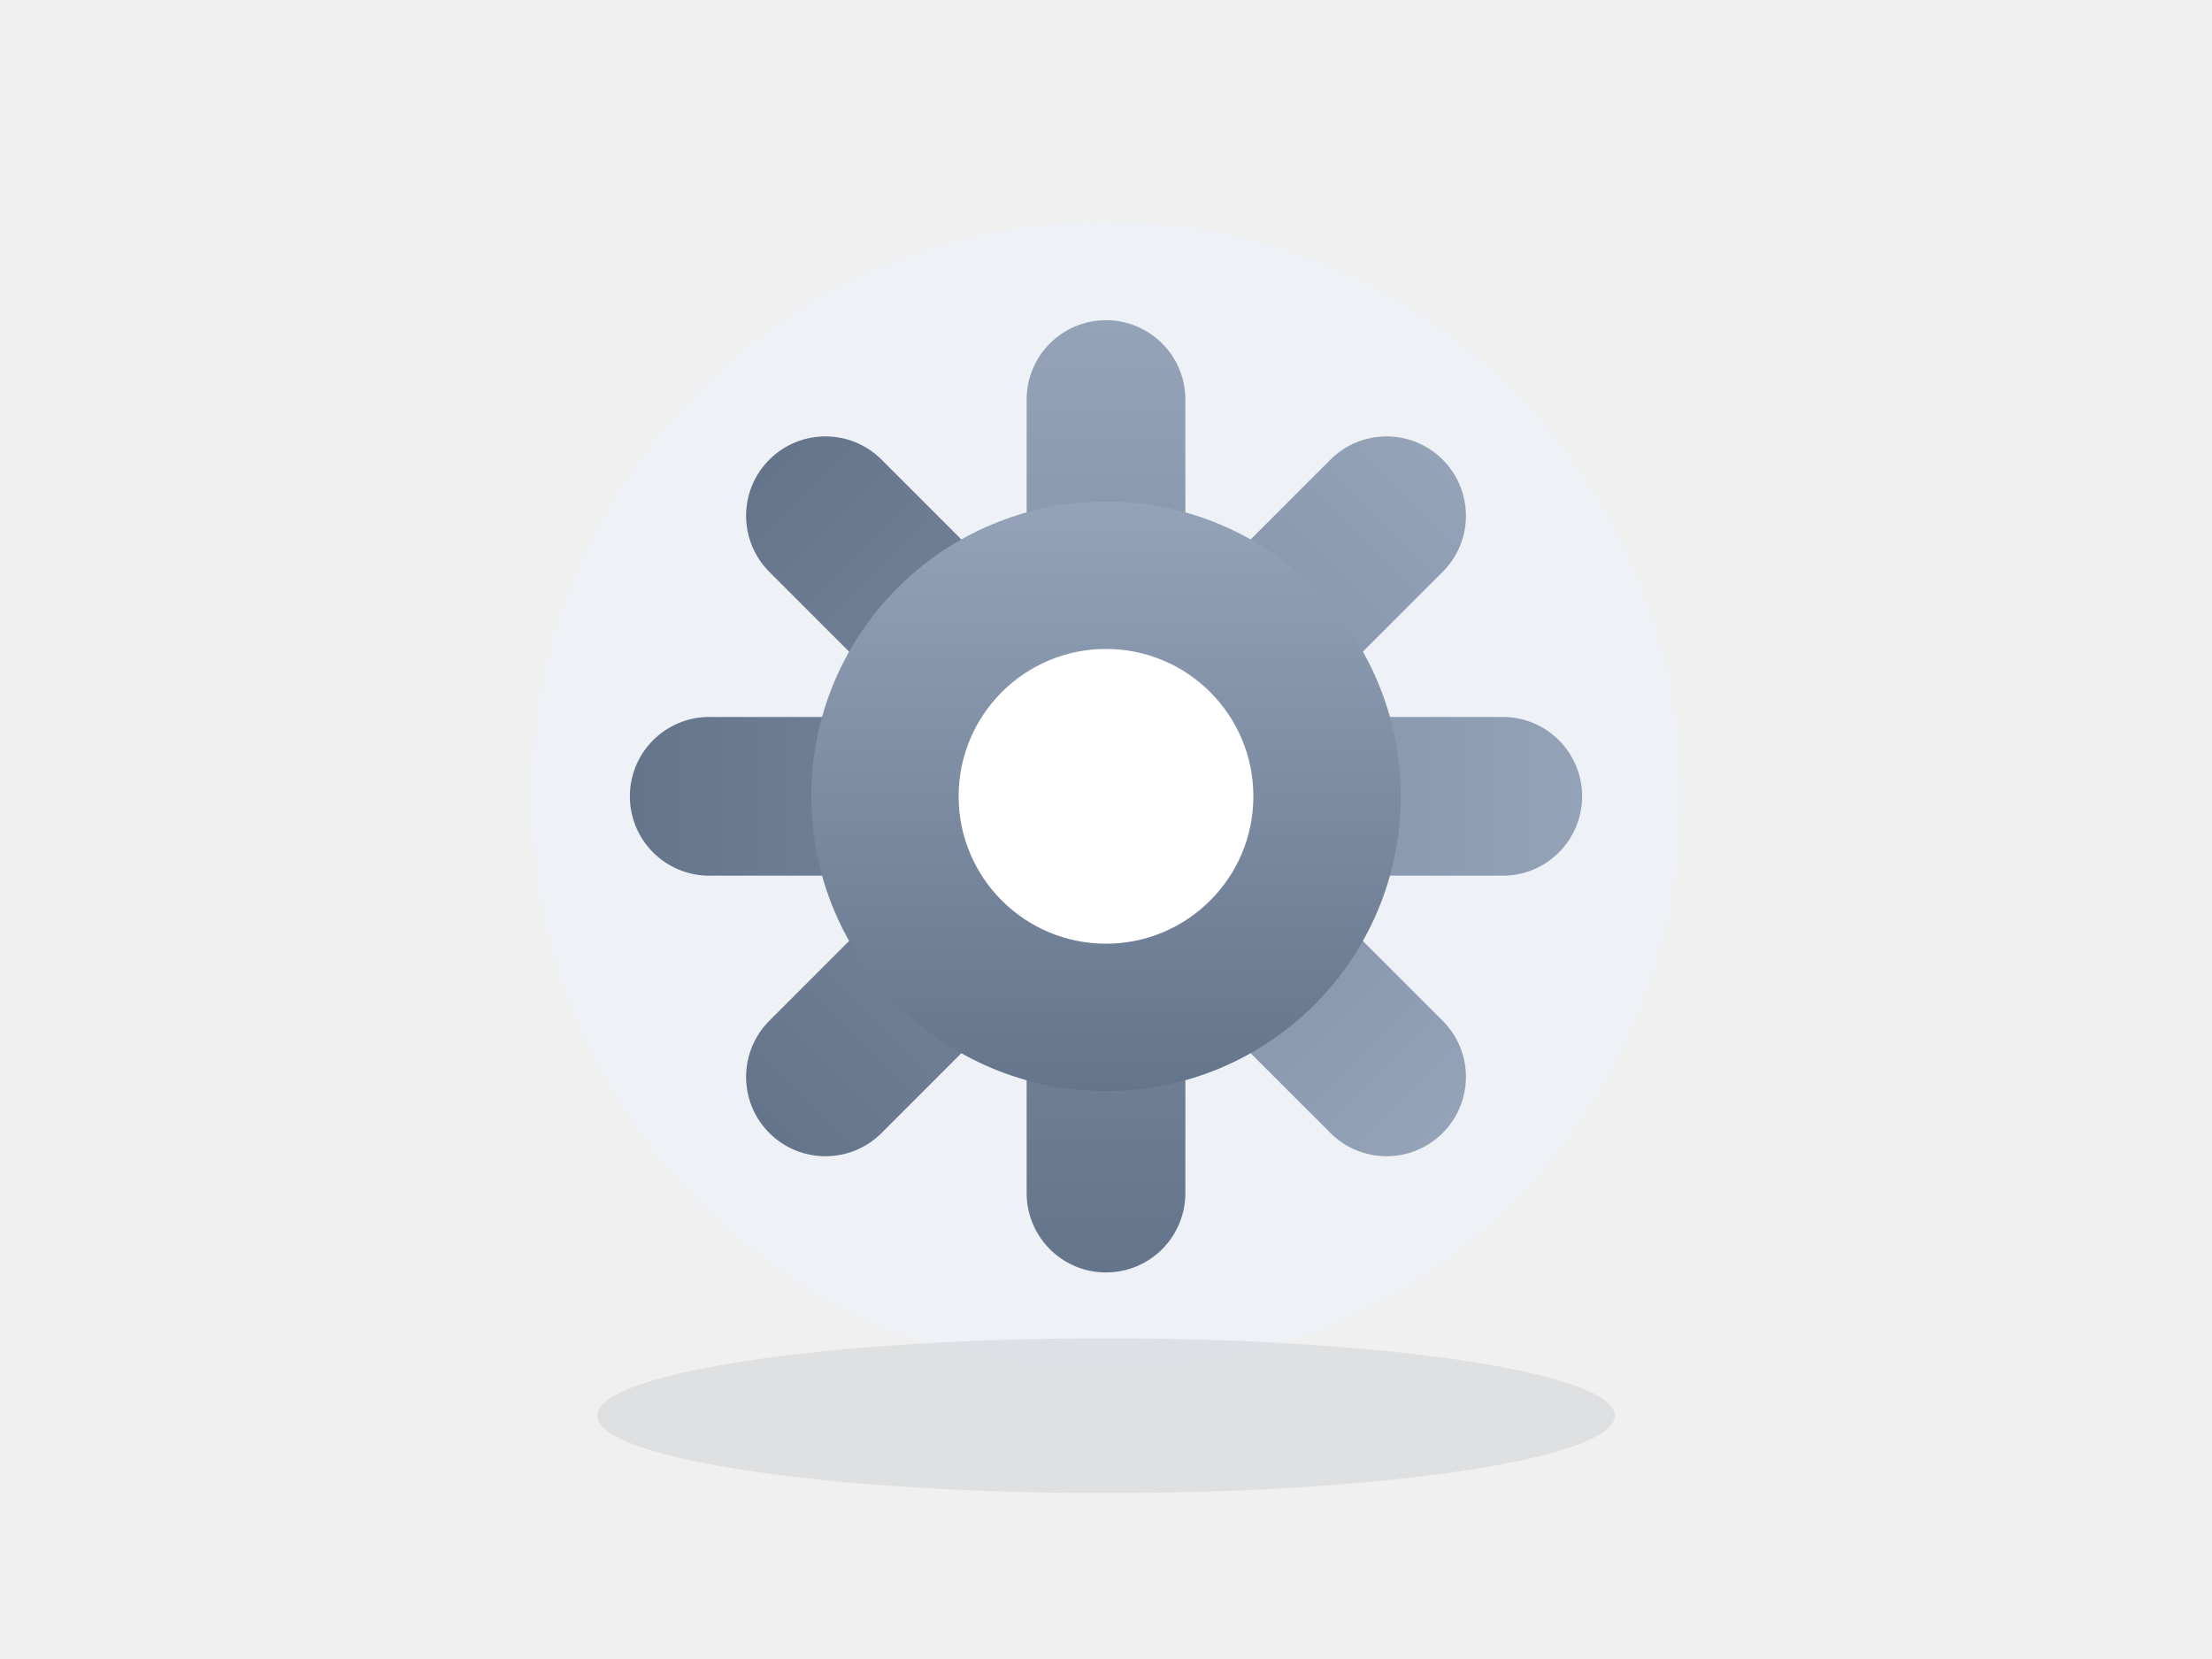
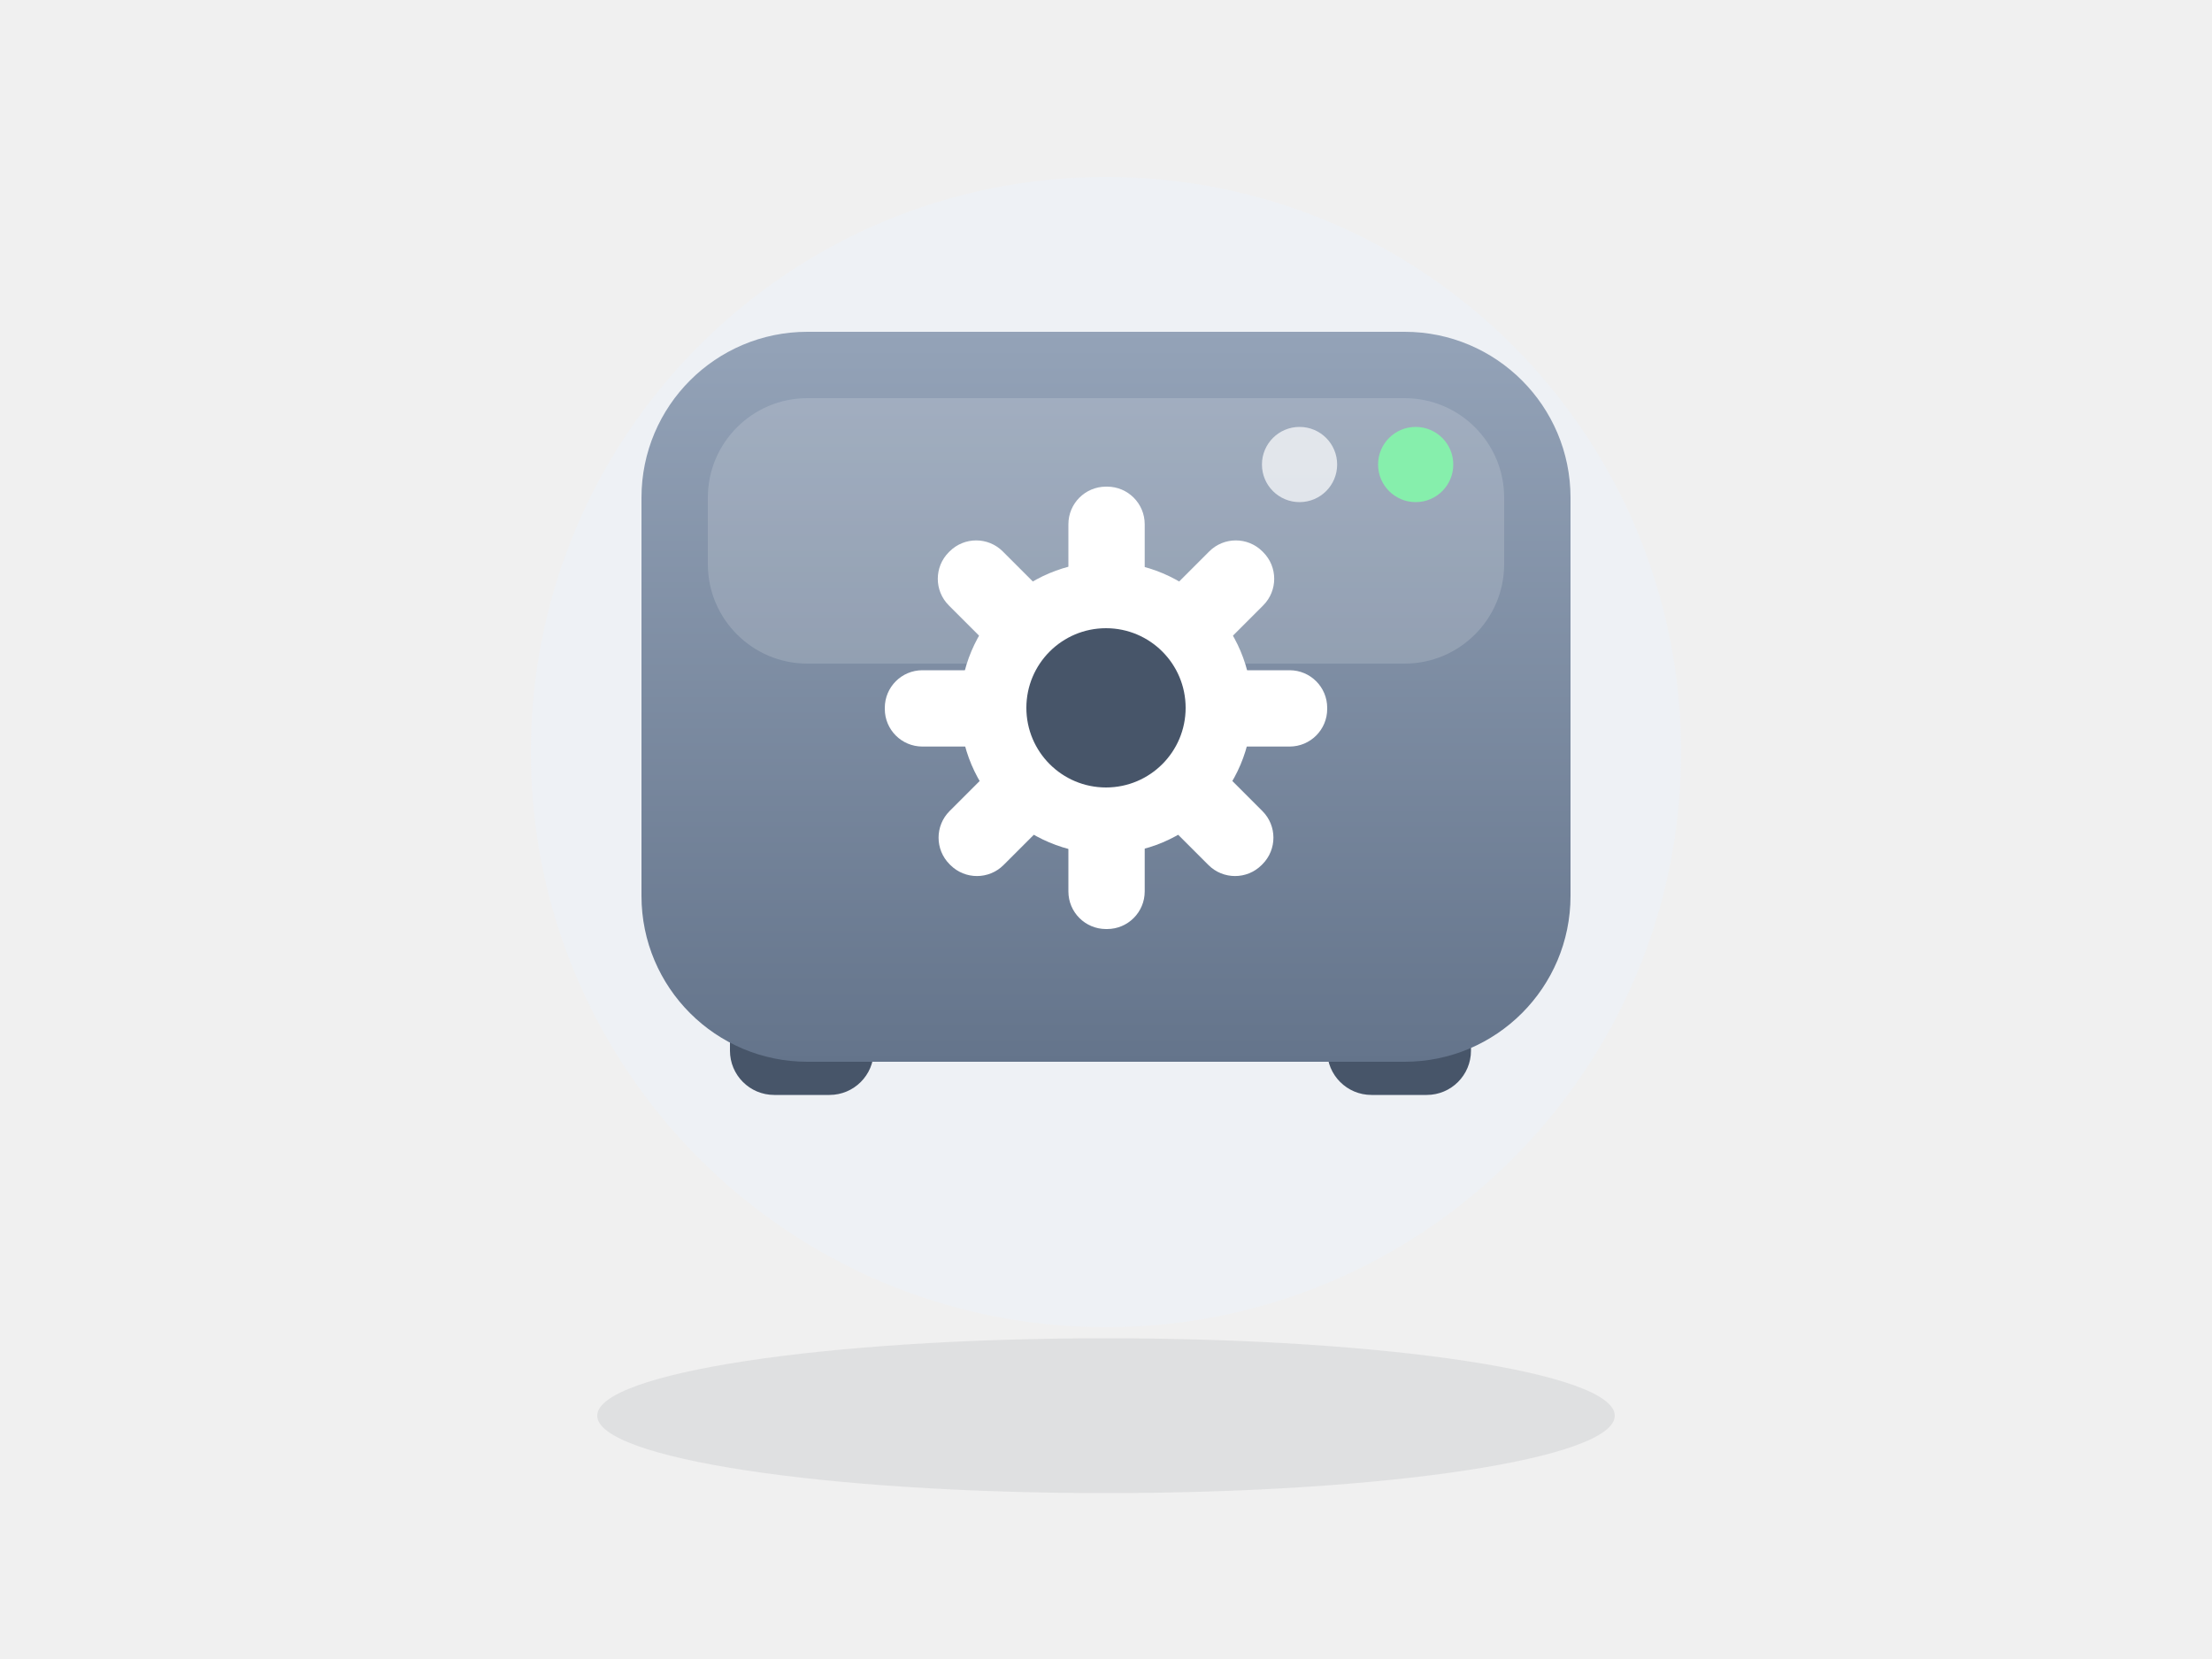
<svg xmlns="http://www.w3.org/2000/svg" viewBox="0 0 200 150">
  <defs>
-     <linearGradient id="ga" x1="0" y1="0" x2="0" y2="1">
+     <linearGradient id="G" x1="0" y1="0" x2="0" y2="1">
      <stop offset="0" stop-color="#94A3B8" />
      <stop offset="1" stop-color="#64748B" />
    </linearGradient>
  </defs>
-   <circle cx="100" cy="72" r="52" fill="#EEF1F5" />
+   <circle cx="100" cy="68" r="52" fill="#EEF1F5" />
  <ellipse cx="100" cy="128" rx="46" ry="7" fill="#1e2430" opacity=".08" />
-   <g transform="translate(100 72) scale(2.05) translate(-24 -24)">
-     <g fill="url(#ga)">
-       <rect x="20.5" y="3" width="7" height="42" rx="3.5" />
-       <rect x="20.5" y="3" width="7" height="42" rx="3.5" transform="rotate(45 24 24)" />
-       <rect x="20.5" y="3" width="7" height="42" rx="3.5" transform="rotate(90 24 24)" />
-       <rect x="20.5" y="3" width="7" height="42" rx="3.5" transform="rotate(135 24 24)" />
-       <circle cx="24" cy="24" r="13" />
-     </g>
-     <circle cx="24" cy="24" r="6.5" fill="#fff" />
+   <rect x="66" y="90" width="13" height="9" rx="4" fill="#475569" />
+   <rect x="120" y="90" width="13" height="9" rx="4" fill="#475569" />
+   <rect x="58" y="30" width="84" height="66" rx="15" fill="url(#G)" />
+   <rect x="64" y="36" width="72" height="24" rx="9" fill="#fff" opacity=".16" />
+   <g fill="#fff">
+     <rect x="96.6" y="44.0" width="6.9" height="40.0" rx="3.4" transform="rotate(0 100 64)" />
+     <rect x="96.6" y="44.0" width="6.9" height="40.0" rx="3.4" transform="rotate(45 100 64)" />
+     <rect x="96.6" y="44.0" width="6.9" height="40.0" rx="3.4" transform="rotate(90 100 64)" />
+     <rect x="96.6" y="44.0" width="6.9" height="40.0" rx="3.4" transform="rotate(135 100 64)" />
+     <circle cx="100" cy="64" r="13.2" />
  </g>
+   <circle cx="100" cy="64" r="7.2" fill="#475569" />
+   <circle cx="128.0" cy="42" r="3.4" fill="#86EFAC" />
+   <circle cx="117.5" cy="42" r="3.4" fill="rgba(255,255,255,.7)" />
</svg>
